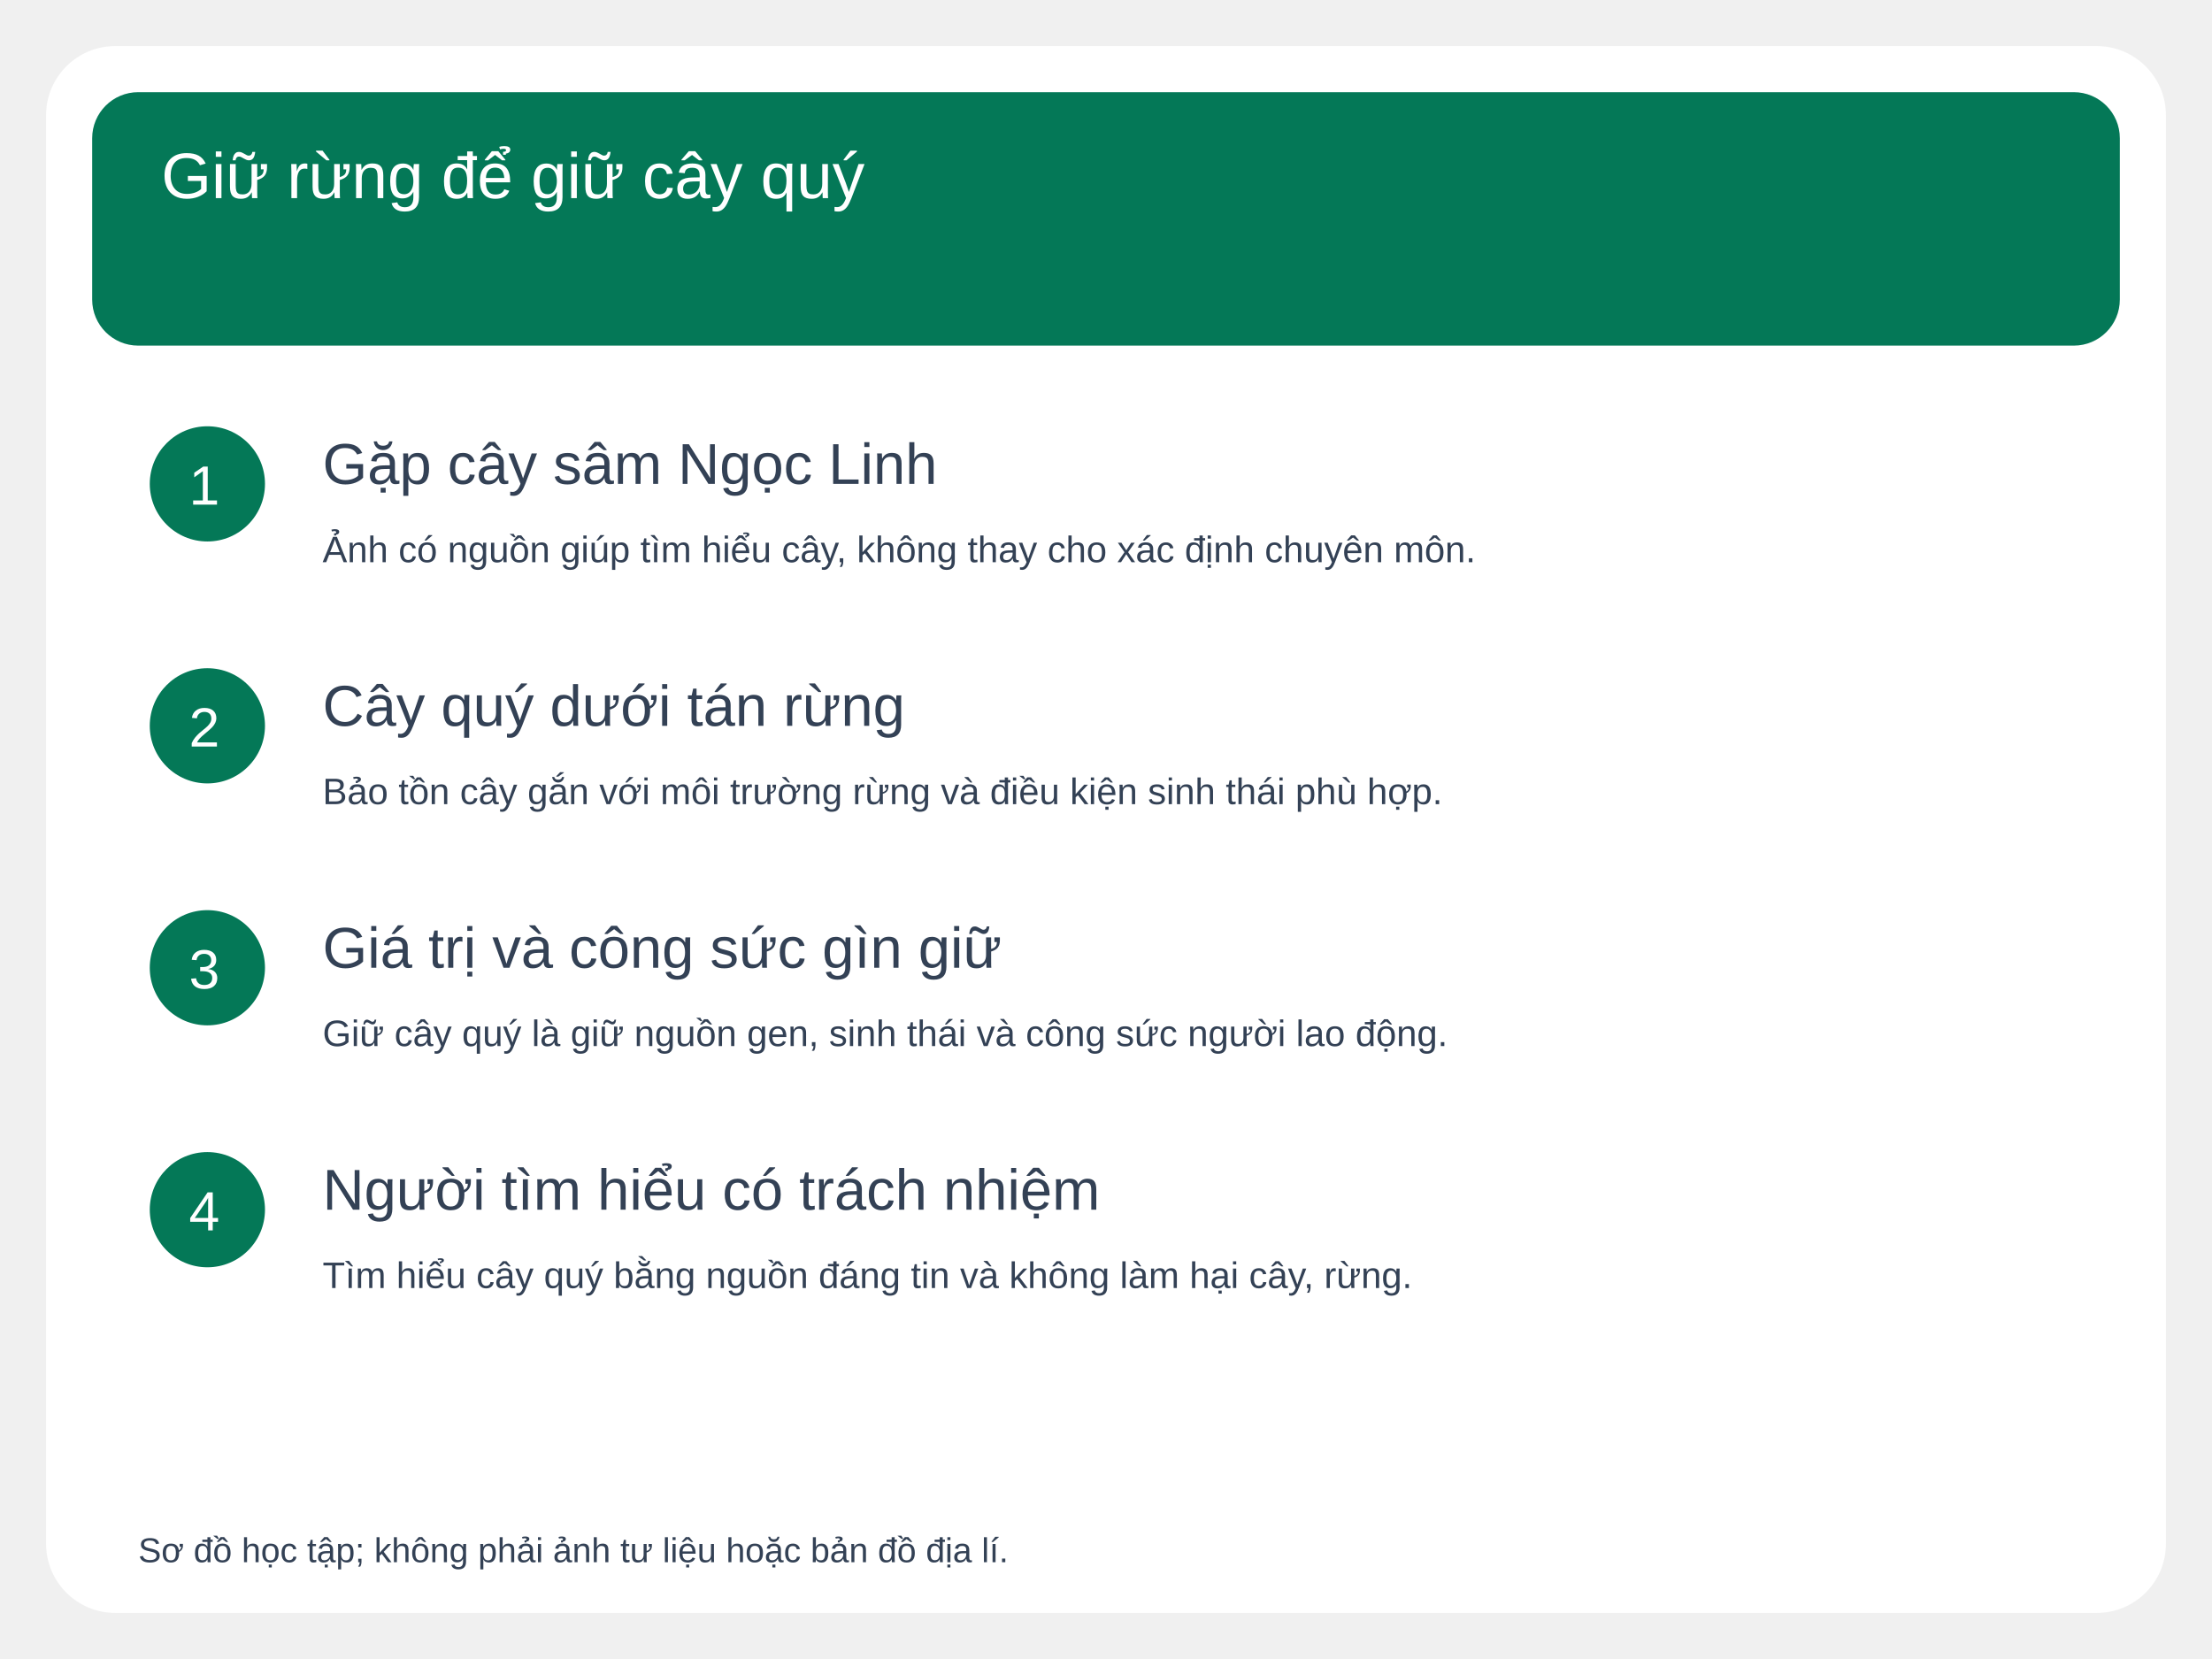
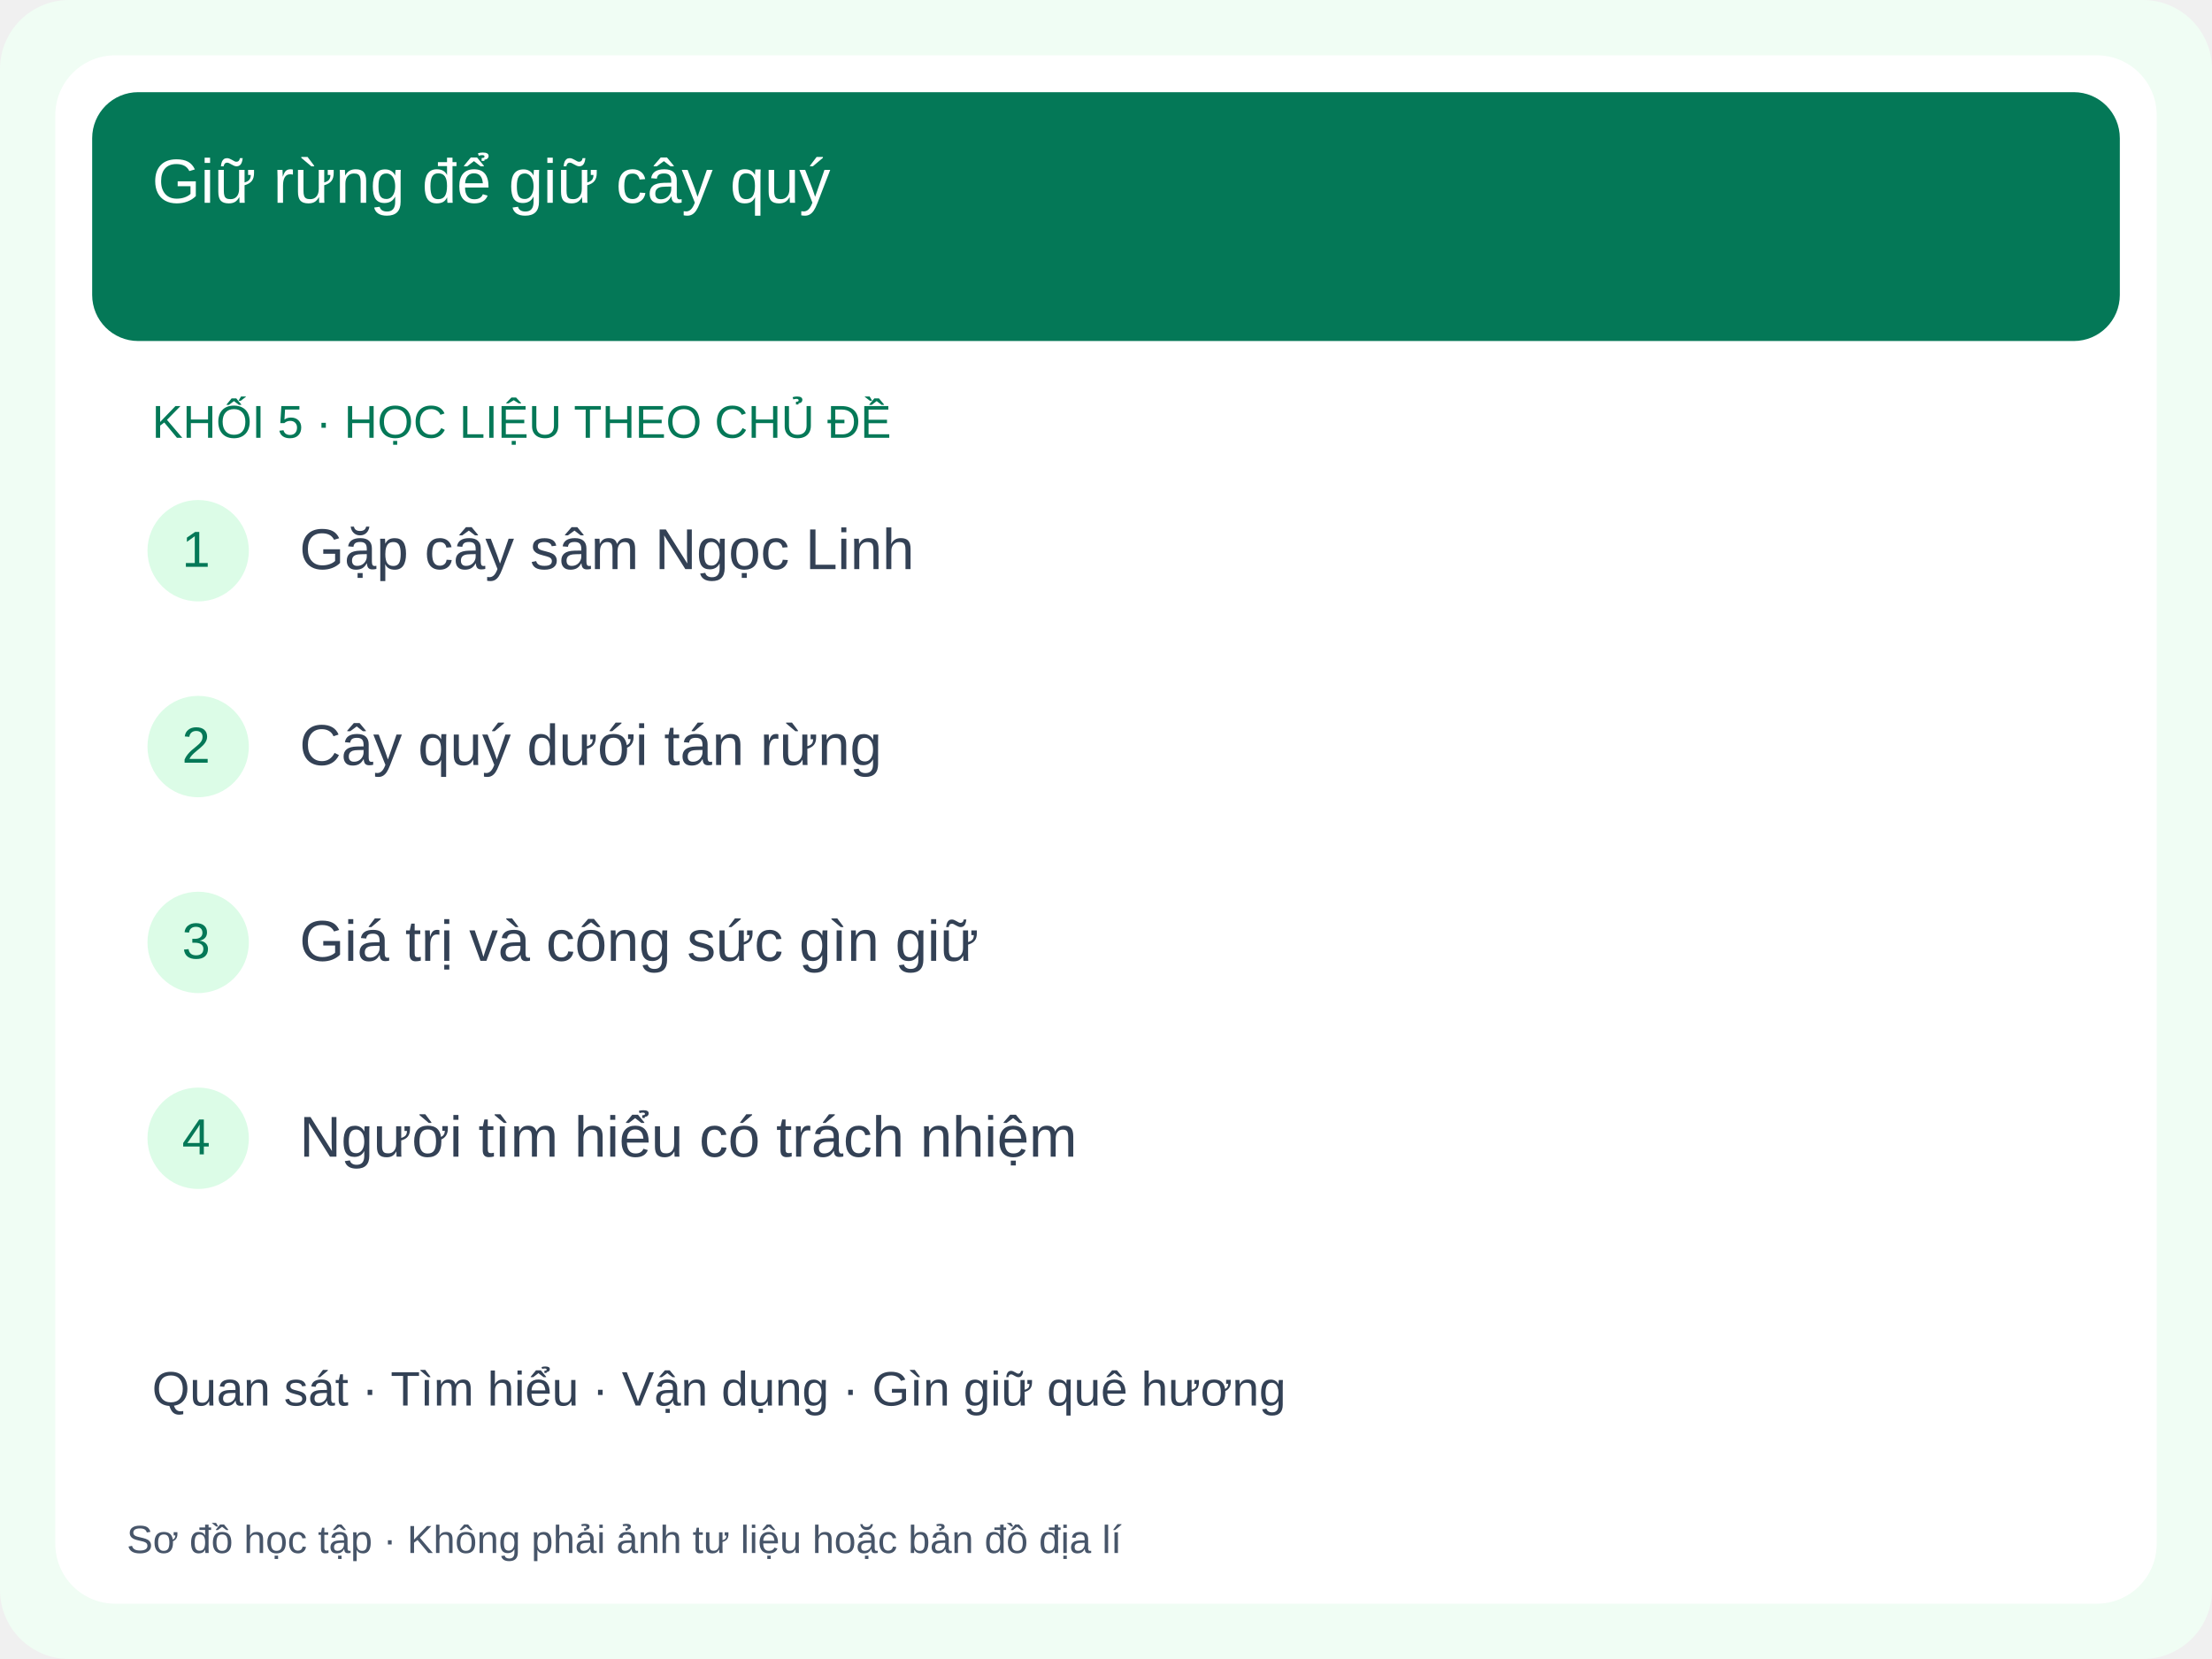
<svg xmlns="http://www.w3.org/2000/svg" viewBox="0 0 960 720">
+   <rect width="960" height="720" rx="30" fill="#f0fdf4" />
  <g font-family="Arial,sans-serif">
-     <rect x="20" y="20" width="920" height="680" rx="30" fill="white" />
-     <rect x="40" y="40" width="880" height="110" rx="20" fill="#047857" />
-     <text x="70" y="86" font-size="28" fill="white">Giữ rừng để giữ cây quý</text>
-     <circle cx="90" cy="210" r="25" fill="#047857" />
-     <text x="82" y="219" font-size="24" fill="white">1</text>
-     <text x="140" y="210" font-size="25" fill="#334155">Gặp cây sâm Ngọc Linh</text>
-     <text x="140" y="244" font-size="16" fill="#334155">Ảnh có nguồn giúp tìm hiểu cây, không thay cho xác định chuyên môn.</text>
-     <circle cx="90" cy="315" r="25" fill="#047857" />
-     <text x="82" y="324" font-size="24" fill="white">2</text>
-     <text x="140" y="315" font-size="25" fill="#334155">Cây quý dưới tán rừng</text>
-     <text x="140" y="349" font-size="16" fill="#334155">Bảo tồn cây gắn với môi trường rừng và điều kiện sinh thái phù hợp.</text>
-     <circle cx="90" cy="420" r="25" fill="#047857" />
-     <text x="82" y="429" font-size="24" fill="white">3</text>
-     <text x="140" y="420" font-size="25" fill="#334155">Giá trị và công sức gìn giữ</text>
-     <text x="140" y="454" font-size="16" fill="#334155">Giữ cây quý là giữ nguồn gen, sinh thái và công sức người lao động.</text>
-     <circle cx="90" cy="525" r="25" fill="#047857" />
-     <text x="82" y="534" font-size="24" fill="white">4</text>
-     <text x="140" y="525" font-size="25" fill="#334155">Người tìm hiểu có trách nhiệm</text>
-     <text x="140" y="559" font-size="16" fill="#334155">Tìm hiểu cây quý bằng nguồn đáng tin và không làm hại cây, rừng.</text>
-     <text x="60" y="678" font-size="15" fill="#334155">Sơ đồ học tập; không phải ảnh tư liệu hoặc bản đồ địa lí.</text>
+     <rect x="24" y="24" width="912" height="672" rx="26" fill="white" />
+     <rect x="40" y="40" width="880" height="108" rx="20" fill="#047857" />
+     <text x="66" y="88" font-size="27" fill="white">Giữ rừng để giữ cây quý</text>
+     <text x="66" y="190" font-size="20" fill="#047857">KHỐI 5 · HỌC LIỆU THEO CHỦ ĐỀ</text>
+     <circle cx="86" cy="239" r="22" fill="#dcfce7" />
+     <text x="79" y="246" font-size="22" fill="#047857">1</text>
+     <text x="130" y="247" font-size="25" fill="#334155">Gặp cây sâm Ngọc Linh</text>
+     <circle cx="86" cy="324" r="22" fill="#dcfce7" />
+     <text x="79" y="331" font-size="22" fill="#047857">2</text>
+     <text x="130" y="332" font-size="25" fill="#334155">Cây quý dưới tán rừng</text>
+     <circle cx="86" cy="409" r="22" fill="#dcfce7" />
+     <text x="79" y="416" font-size="22" fill="#047857">3</text>
+     <text x="130" y="417" font-size="25" fill="#334155">Giá trị và công sức gìn giữ</text>
+     <circle cx="86" cy="494" r="22" fill="#dcfce7" />
+     <text x="79" y="501" font-size="22" fill="#047857">4</text>
+     <text x="130" y="502" font-size="25" fill="#334155">Người tìm hiểu có trách nhiệm</text>
+     <text x="66" y="610" font-size="21" fill="#334155">Quan sát · Tìm hiểu · Vận dụng · Gìn giữ quê hương</text>
+     <text x="55" y="674" font-size="17" fill="#475569">Sơ đồ học tập · Không phải ảnh tư liệu hoặc bản đồ địa lí</text>
  </g>
</svg>
